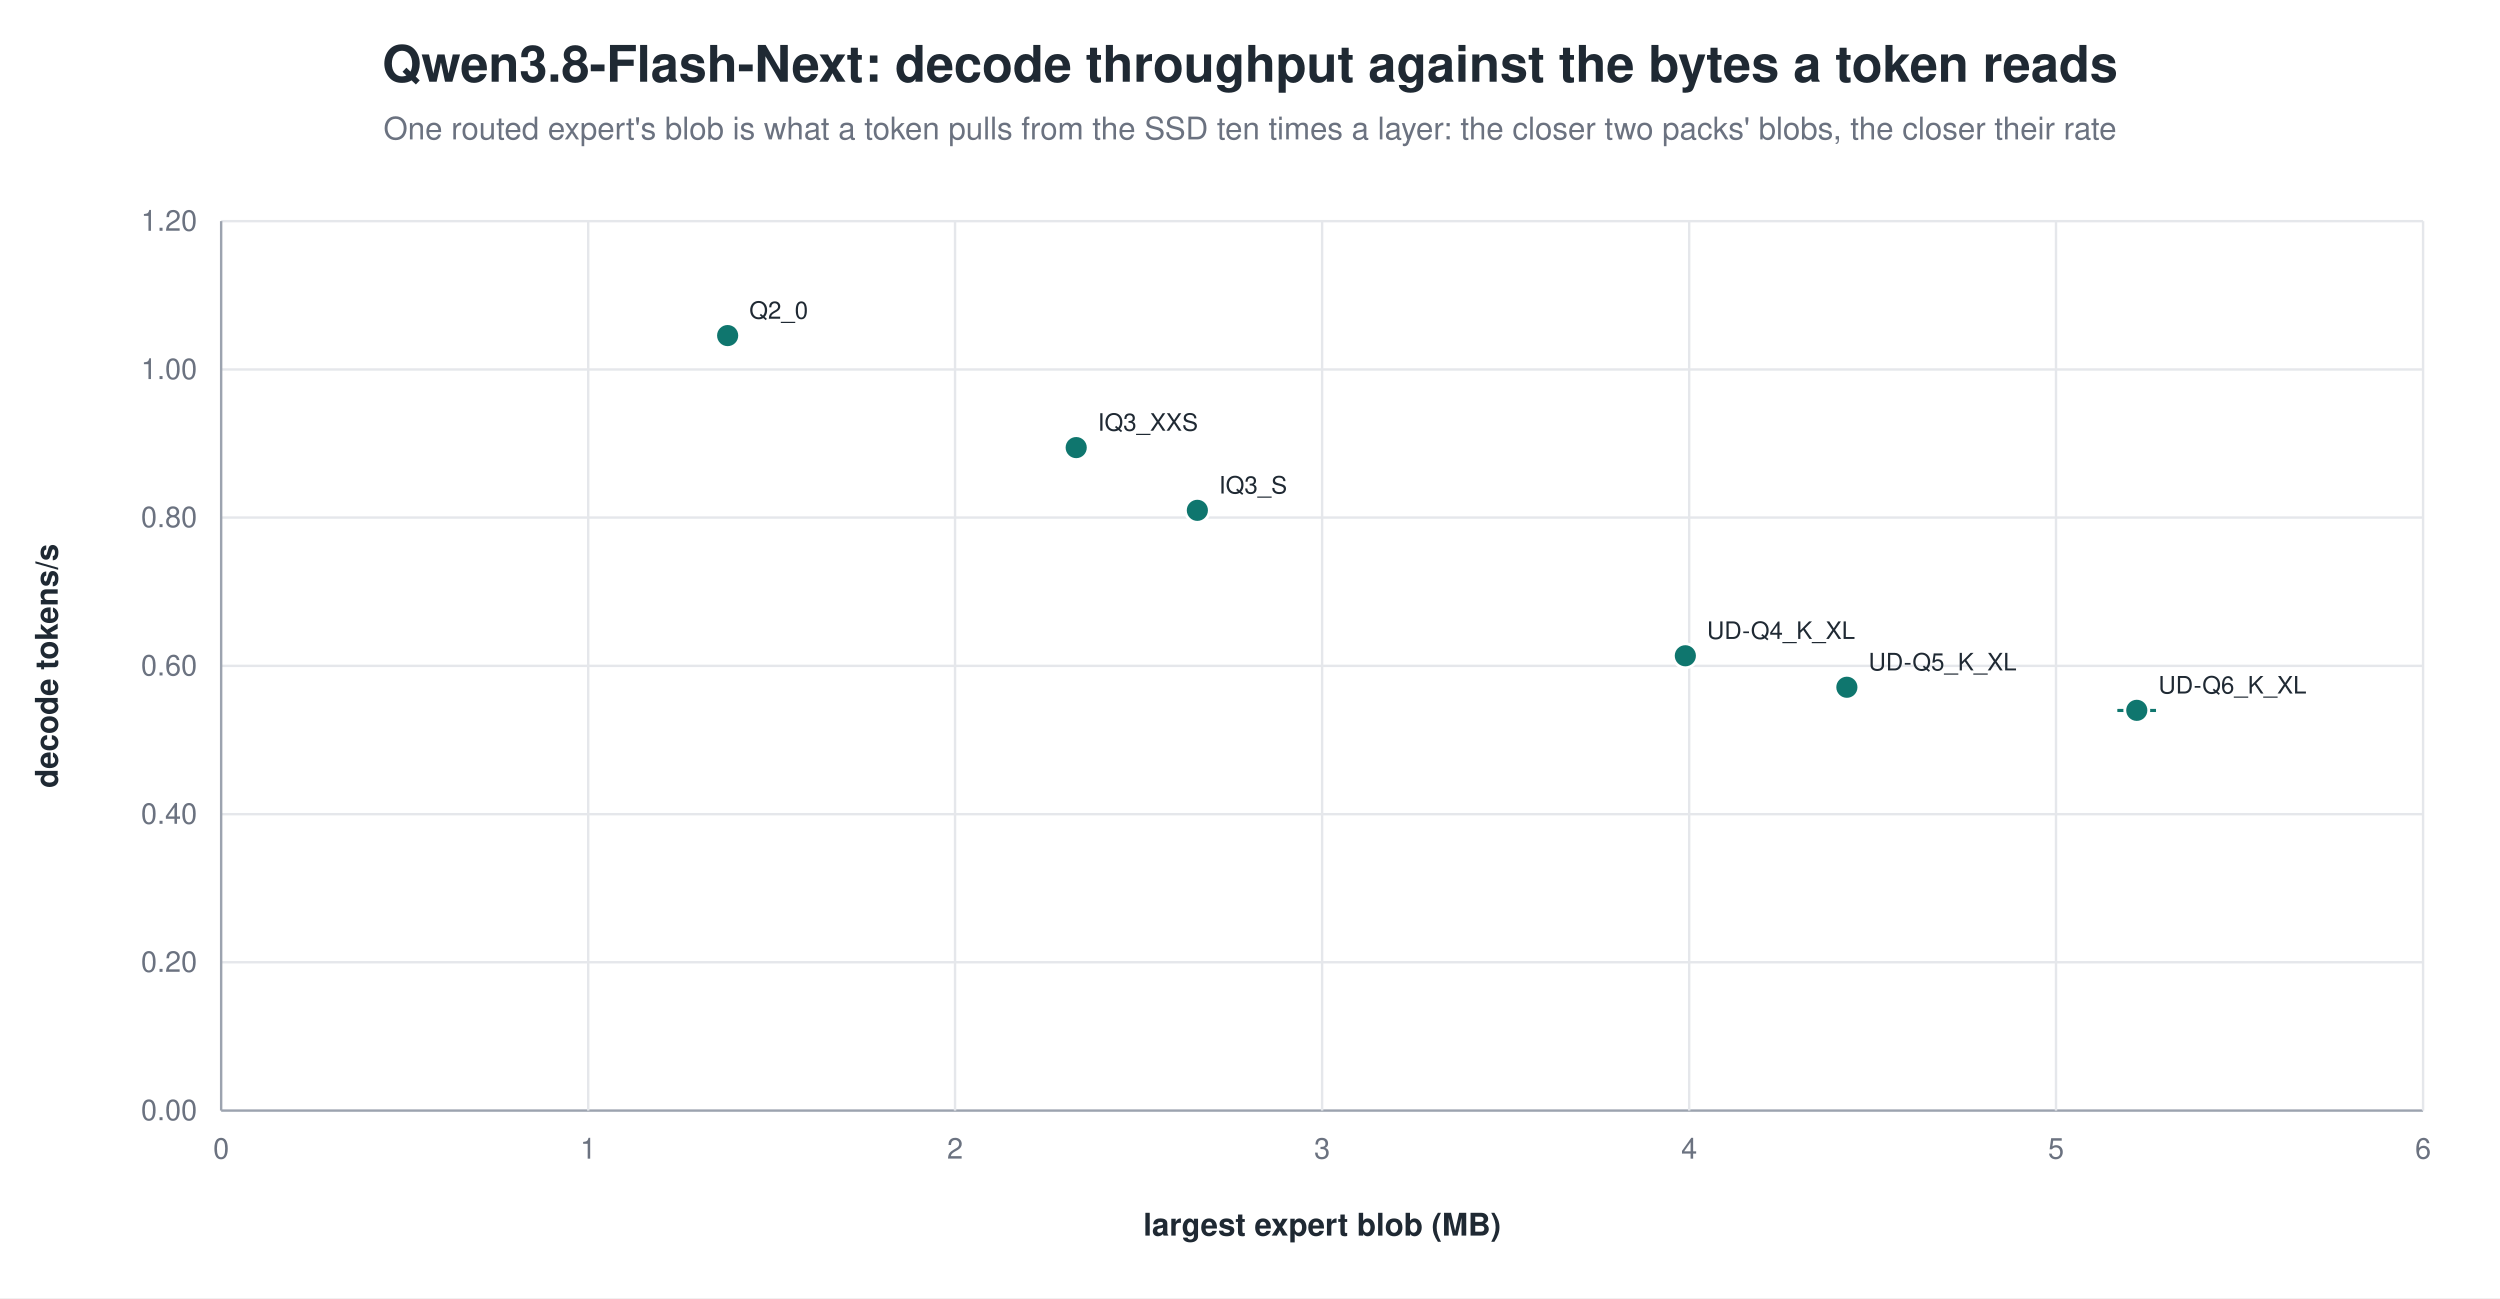
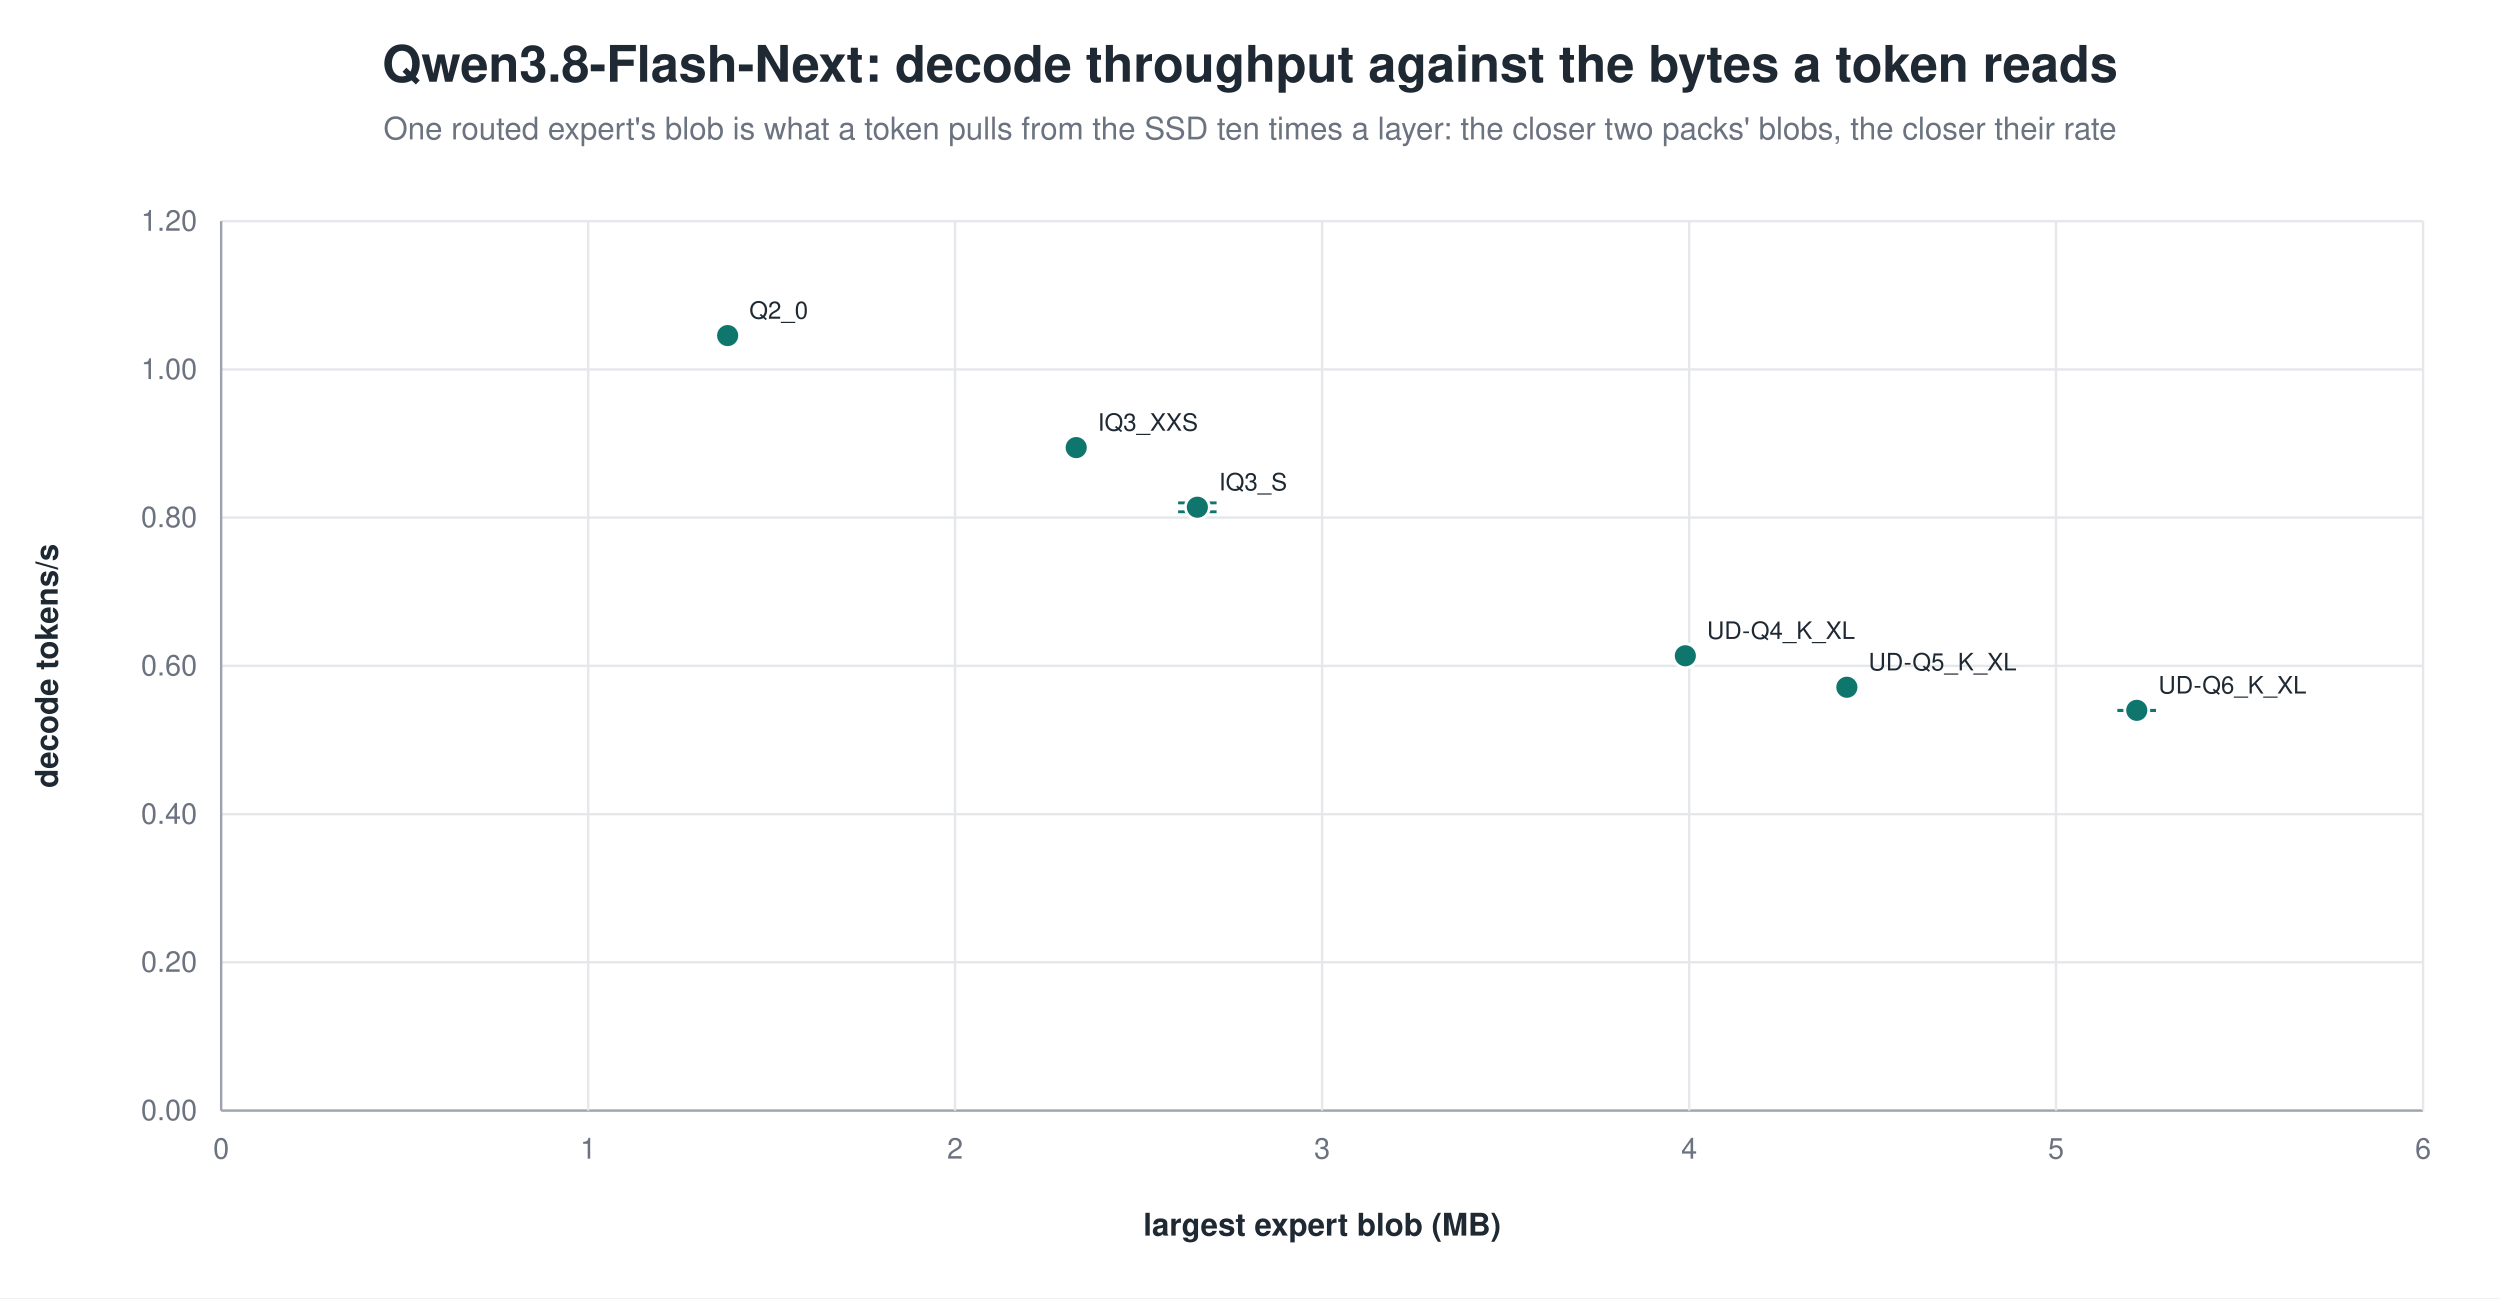
<svg xmlns="http://www.w3.org/2000/svg" width="1040" height="540" viewBox="0 0 1040 540" role="img" aria-label="Qwen3.8-Flash-Next: decode throughput against the bytes a token reads">
  <rect width="1040" height="540" fill="white" />
  <text x="520.0" y="34" text-anchor="middle" font-family="Helvetica, Arial, sans-serif" font-size="21" font-weight="600" fill="#1f2933">Qwen3.8-Flash-Next: decode throughput against the bytes a token reads</text>
  <text x="520.0" y="58" text-anchor="middle" font-family="Helvetica, Arial, sans-serif" font-size="13" fill="#6b7280">One routed expert's blob is what a token pulls from the SSD ten times a layer: the closer two packs' blobs, the closer their rate</text>
  <line x1="92.0" y1="462.0" x2="1008.0" y2="462.0" stroke="#9ca3af" stroke-width="1.0" />
  <text x="82.0" y="466.0" text-anchor="end" font-family="Helvetica, Arial, sans-serif" font-size="12" fill="#6b7280" font-weight="400">0.00</text>
  <line x1="92.0" y1="400.3" x2="1008.0" y2="400.3" stroke="#e5e7eb" stroke-width="1.0" />
  <text x="82.0" y="404.3" text-anchor="end" font-family="Helvetica, Arial, sans-serif" font-size="12" fill="#6b7280" font-weight="400">0.20</text>
  <line x1="92.0" y1="338.7" x2="1008.0" y2="338.7" stroke="#e5e7eb" stroke-width="1.0" />
  <text x="82.0" y="342.7" text-anchor="end" font-family="Helvetica, Arial, sans-serif" font-size="12" fill="#6b7280" font-weight="400">0.40</text>
  <line x1="92.0" y1="277.0" x2="1008.0" y2="277.0" stroke="#e5e7eb" stroke-width="1.0" />
  <text x="82.0" y="281.0" text-anchor="end" font-family="Helvetica, Arial, sans-serif" font-size="12" fill="#6b7280" font-weight="400">0.60</text>
  <line x1="92.0" y1="215.3" x2="1008.0" y2="215.3" stroke="#e5e7eb" stroke-width="1.0" />
  <text x="82.0" y="219.3" text-anchor="end" font-family="Helvetica, Arial, sans-serif" font-size="12" fill="#6b7280" font-weight="400">0.80</text>
  <line x1="92.0" y1="153.7" x2="1008.0" y2="153.7" stroke="#e5e7eb" stroke-width="1.0" />
  <text x="82.0" y="157.7" text-anchor="end" font-family="Helvetica, Arial, sans-serif" font-size="12" fill="#6b7280" font-weight="400">1.00</text>
  <line x1="92.0" y1="92.0" x2="1008.0" y2="92.0" stroke="#e5e7eb" stroke-width="1.0" />
  <text x="82.0" y="96.0" text-anchor="end" font-family="Helvetica, Arial, sans-serif" font-size="12" fill="#6b7280" font-weight="400">1.20</text>
  <line x1="92.0" y1="92.0" x2="92.0" y2="462.0" stroke="#9ca3af" stroke-width="1.0" />
  <text x="92.0" y="482.0" text-anchor="middle" font-family="Helvetica, Arial, sans-serif" font-size="12" fill="#6b7280" font-weight="400">0</text>
  <line x1="244.7" y1="92.0" x2="244.7" y2="462.0" stroke="#e5e7eb" stroke-width="1.0" />
  <text x="244.7" y="482.0" text-anchor="middle" font-family="Helvetica, Arial, sans-serif" font-size="12" fill="#6b7280" font-weight="400">1</text>
  <line x1="397.3" y1="92.0" x2="397.3" y2="462.0" stroke="#e5e7eb" stroke-width="1.0" />
  <text x="397.3" y="482.0" text-anchor="middle" font-family="Helvetica, Arial, sans-serif" font-size="12" fill="#6b7280" font-weight="400">2</text>
  <line x1="550.0" y1="92.0" x2="550.0" y2="462.0" stroke="#e5e7eb" stroke-width="1.0" />
  <text x="550.0" y="482.0" text-anchor="middle" font-family="Helvetica, Arial, sans-serif" font-size="12" fill="#6b7280" font-weight="400">3</text>
  <line x1="702.7" y1="92.0" x2="702.7" y2="462.0" stroke="#e5e7eb" stroke-width="1.0" />
  <text x="702.7" y="482.0" text-anchor="middle" font-family="Helvetica, Arial, sans-serif" font-size="12" fill="#6b7280" font-weight="400">4</text>
  <line x1="855.3" y1="92.0" x2="855.3" y2="462.0" stroke="#e5e7eb" stroke-width="1.0" />
  <text x="855.3" y="482.0" text-anchor="middle" font-family="Helvetica, Arial, sans-serif" font-size="12" fill="#6b7280" font-weight="400">5</text>
  <line x1="1008.0" y1="92.0" x2="1008.0" y2="462.0" stroke="#e5e7eb" stroke-width="1.0" />
  <text x="1008.0" y="482.0" text-anchor="middle" font-family="Helvetica, Arial, sans-serif" font-size="12" fill="#6b7280" font-weight="400">6</text>
  <text x="24.0" y="277.0" text-anchor="middle" font-family="Helvetica, Arial, sans-serif" font-size="13" fill="#1f2933" font-weight="600" transform="rotate(-90.0 24.0 277.0)">decode tokens/s</text>
  <text x="550.0" y="514.0" text-anchor="middle" font-family="Helvetica, Arial, sans-serif" font-size="13" fill="#1f2933" font-weight="600">largest expert blob (MB)</text>
  <circle cx="302.7" cy="139.6" r="5.0" fill="#0f766e" stroke="white" stroke-width="1.2" opacity="1.00" />
  <text x="311.7" y="132.6" text-anchor="start" font-family="Helvetica, Arial, sans-serif" font-size="10" fill="#1f2933" font-weight="500">Q2_0</text>
  <circle cx="447.7" cy="186.2" r="5.0" fill="#0f766e" stroke="white" stroke-width="1.2" opacity="1.00" />
  <text x="456.7" y="179.2" text-anchor="start" font-family="Helvetica, Arial, sans-serif" font-size="10" fill="#1f2933" font-weight="500">IQ3_XXS</text>
-   <circle cx="498.1" cy="212.3" r="5.0" fill="#0f766e" stroke="white" stroke-width="1.2" opacity="1.00" />
-   <text x="507.1" y="205.3" text-anchor="start" font-family="Helvetica, Arial, sans-serif" font-size="10" fill="#1f2933" font-weight="500">IQ3_S</text>
+   <line x1="498.1" y1="209.2" x2="498.1" y2="212.9" stroke="#0f766e" stroke-width="1.2" />
+   <line x1="490.1" y1="209.2" x2="506.1" y2="209.2" stroke="#0f766e" stroke-width="1.2" />
+   <line x1="490.1" y1="212.9" x2="506.1" y2="212.9" stroke="#0f766e" stroke-width="1.2" />
+   <circle cx="498.1" cy="211.0" r="5.0" fill="#0f766e" stroke="white" stroke-width="1.2" opacity="1.00" />
+   <text x="507.1" y="204.0" text-anchor="start" font-family="Helvetica, Arial, sans-serif" font-size="10" fill="#1f2933" font-weight="500">IQ3_S</text>
  <circle cx="701.1" cy="272.8" r="5.0" fill="#0f766e" stroke="white" stroke-width="1.2" opacity="1.00" />
  <text x="710.1" y="265.8" text-anchor="start" font-family="Helvetica, Arial, sans-serif" font-size="10" fill="#1f2933" font-weight="500">UD-Q4_K_XL</text>
  <circle cx="768.3" cy="285.9" r="5.0" fill="#0f766e" stroke="white" stroke-width="1.2" opacity="1.00" />
  <text x="777.3" y="278.9" text-anchor="start" font-family="Helvetica, Arial, sans-serif" font-size="10" fill="#1f2933" font-weight="500">UD-Q5_K_XL</text>
  <line x1="888.9" y1="295.5" x2="888.9" y2="295.6" stroke="#0f766e" stroke-width="1.2" />
  <line x1="880.9" y1="295.5" x2="896.9" y2="295.5" stroke="#0f766e" stroke-width="1.2" />
  <line x1="880.9" y1="295.6" x2="896.9" y2="295.6" stroke="#0f766e" stroke-width="1.2" />
  <circle cx="888.9" cy="295.5" r="5.0" fill="#0f766e" stroke="white" stroke-width="1.2" opacity="1.00" />
  <text x="897.9" y="288.5" text-anchor="start" font-family="Helvetica, Arial, sans-serif" font-size="10" fill="#1f2933" font-weight="500">UD-Q6_K_XL</text>
</svg>
